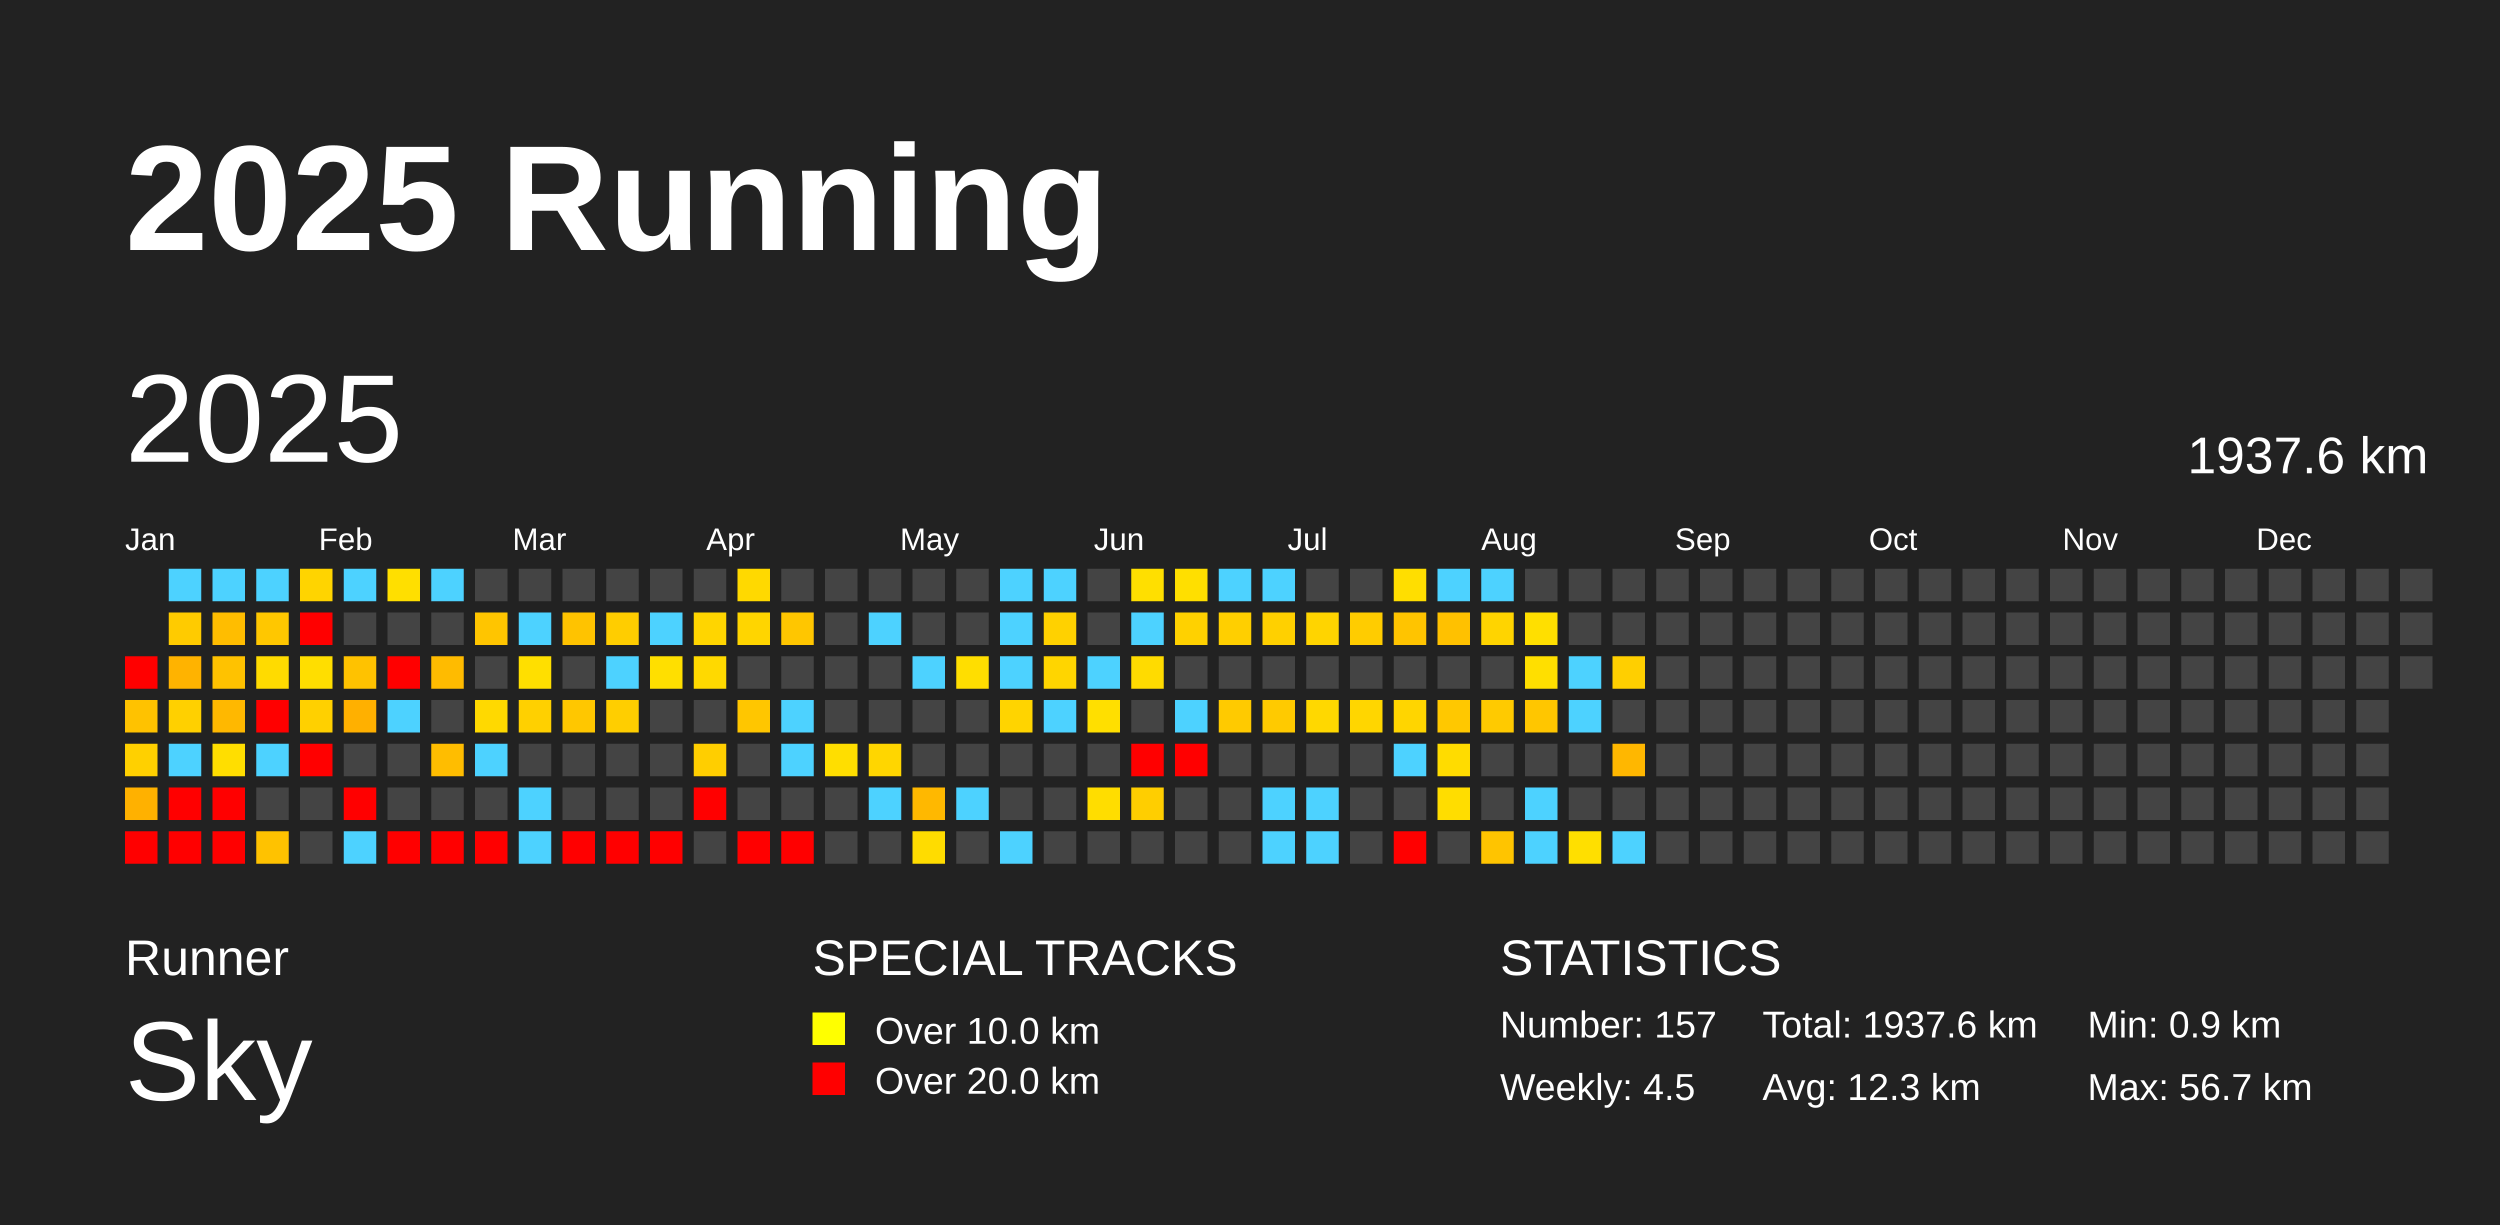
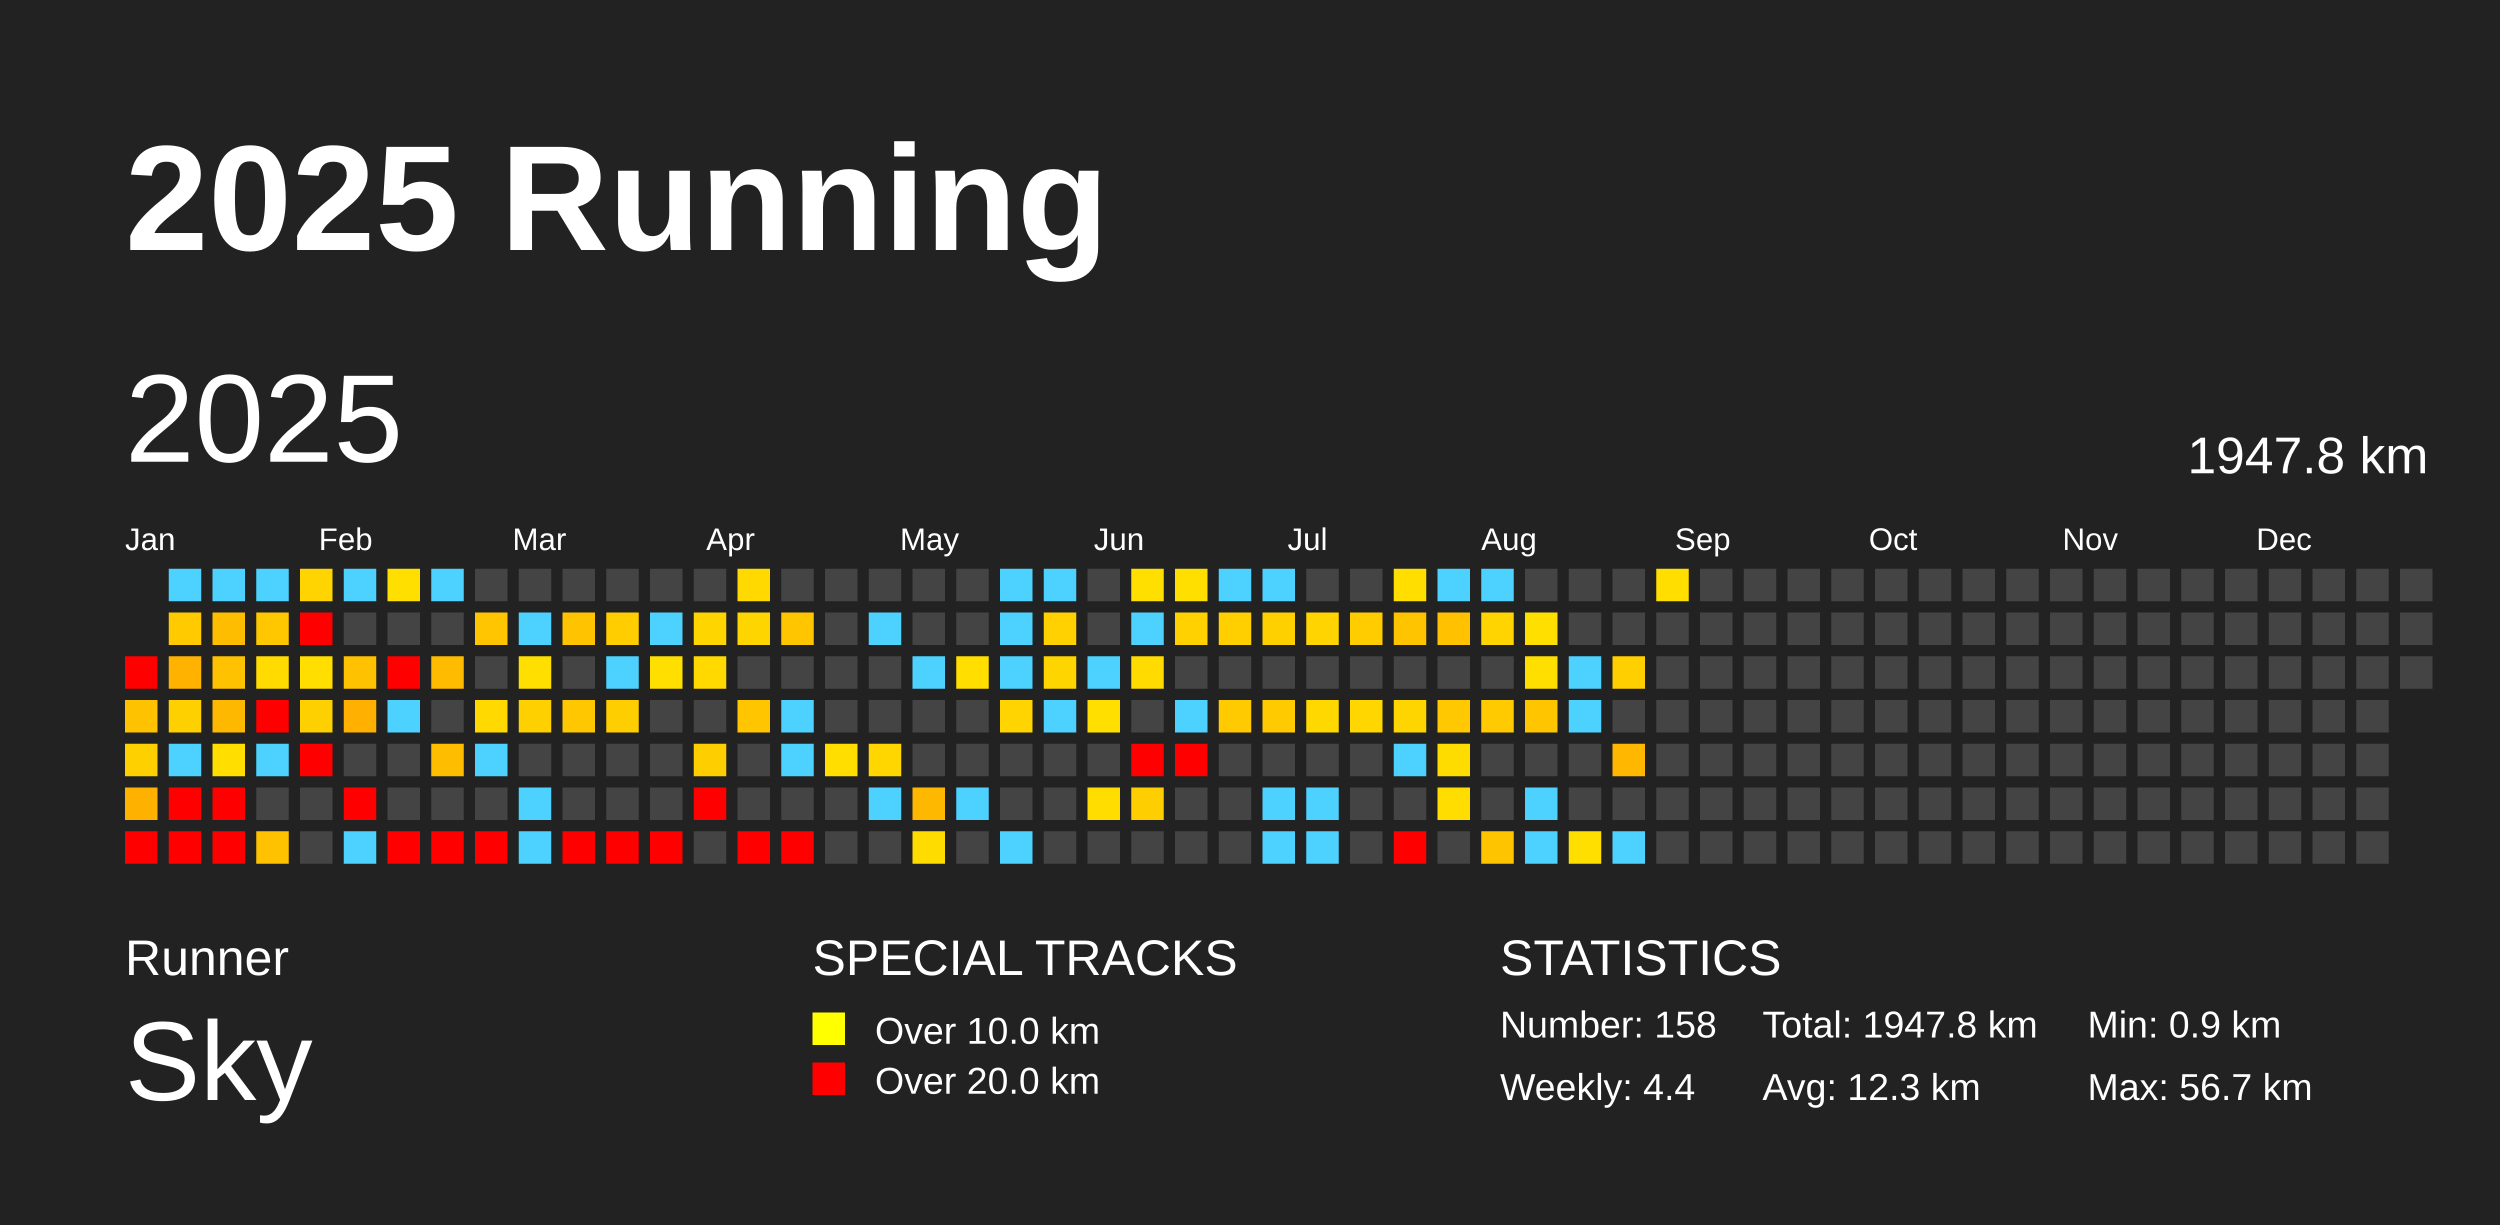
<svg xmlns="http://www.w3.org/2000/svg" baseProfile="full" height="98mm" version="1.1" viewBox="0,0,200,98" width="200mm">
  <defs />
  <rect fill="#222222" height="98" width="200" x="0" y="0" />
  <text fill="#FFFFFF" style="font-size:12px; font-family:Arial; font-weight:bold;" x="10" y="20">2025 Running</text>
  <text fill="#FFFFFF" style="font-size:4px; font-family:Arial" x="10" y="78">Runner</text>
  <text fill="#FFFFFF" style="font-size:9px; font-family:Arial" x="10" y="88">Sky</text>
  <text fill="#FFFFFF" style="font-size:4px; font-family:Arial" x="65" y="78">SPECIAL TRACKS</text>
  <rect fill="yellow" height="2.6" width="2.6" x="65" y="81" />
  <text fill="#FFFFFF" style="font-size:3px; font-family:Arial" x="70" y="83.5">Over 10.0 km</text>
  <rect fill="red" height="2.6" width="2.6" x="65" y="85" />
  <text fill="#FFFFFF" style="font-size:3px; font-family:Arial" x="70" y="87.5">Over 20.0 km</text>
  <text fill="#FFFFFF" style="font-size:4px; font-family:Arial" x="120" y="78">STATISTICS</text>
-   <text fill="#FFFFFF" style="font-size:3px; font-family:Arial" x="120" y="83">Number: 157</text>
-   <text fill="#FFFFFF" style="font-size:3px; font-family:Arial" x="120" y="88">Weekly: 4.5</text>
-   <text fill="#FFFFFF" style="font-size:3px; font-family:Arial" x="141" y="83">Total: 1937.6 km</text>
+   <text fill="#FFFFFF" style="font-size:3px; font-family:Arial" x="120" y="83">Number: 158</text>
+   <text fill="#FFFFFF" style="font-size:3px; font-family:Arial" x="120" y="88">Weekly: 4.4</text>
+   <text fill="#FFFFFF" style="font-size:3px; font-family:Arial" x="141" y="83">Total: 1947.8 km</text>
  <text fill="#FFFFFF" style="font-size:3px; font-family:Arial" x="141" y="88">Avg: 12.3 km</text>
  <text fill="#FFFFFF" style="font-size:3px; font-family:Arial" x="167" y="83">Min: 0.9 km</text>
  <text fill="#FFFFFF" style="font-size:3px; font-family:Arial" x="167" y="88">Max: 56.7 km</text>
  <text dominant-baseline="hanging" fill="#FFFFFF" style="font-size:10.0px; font-family:Arial;" x="10" y="30">2025</text>
-   <text dominant-baseline="hanging" fill="#FFFFFF" style="font-size:4.125px; font-family:Arial;" x="175" y="35">1937.6 km</text>
+   <text dominant-baseline="hanging" fill="#FFFFFF" style="font-size:4.125px; font-family:Arial;" x="175" y="35">1947.8 km</text>
  <text fill="#FFFFFF" style="font-size:2.5px; font-family:Arial" x="10.0" y="44">Jan</text>
  <text fill="#FFFFFF" style="font-size:2.5px; font-family:Arial" x="25.5" y="44">Feb</text>
  <text fill="#FFFFFF" style="font-size:2.5px; font-family:Arial" x="41.0" y="44">Mar</text>
  <text fill="#FFFFFF" style="font-size:2.5px; font-family:Arial" x="56.5" y="44">Apr</text>
  <text fill="#FFFFFF" style="font-size:2.5px; font-family:Arial" x="72.0" y="44">May</text>
  <text fill="#FFFFFF" style="font-size:2.5px; font-family:Arial" x="87.5" y="44">Jun</text>
  <text fill="#FFFFFF" style="font-size:2.5px; font-family:Arial" x="103.0" y="44">Jul</text>
  <text fill="#FFFFFF" style="font-size:2.5px; font-family:Arial" x="118.5" y="44">Aug</text>
  <text fill="#FFFFFF" style="font-size:2.5px; font-family:Arial" x="134.0" y="44">Sep</text>
  <text fill="#FFFFFF" style="font-size:2.5px; font-family:Arial" x="149.5" y="44">Oct</text>
  <text fill="#FFFFFF" style="font-size:2.5px; font-family:Arial" x="165.0" y="44">Nov</text>
  <text fill="#FFFFFF" style="font-size:2.5px; font-family:Arial" x="180.5" y="44">Dec</text>
  <rect fill="red" height="2.6" width="2.6" x="10.0" y="52.5" />
  <rect fill="#ffc200" height="2.6" width="2.6" x="10.0" y="56.0" />
  <rect fill="#ffd000" height="2.6" width="2.6" x="10.0" y="59.5" />
  <rect fill="#ffb100" height="2.6" width="2.6" x="10.0" y="63.0" />
  <rect fill="red" height="2.6" width="2.6" x="10.0" y="66.5" />
  <rect fill="#4dd2ff" height="2.6" width="2.6" x="13.5" y="45.5" />
  <rect fill="#ffcb00" height="2.6" width="2.6" x="13.5" y="49.0" />
  <rect fill="#ffb300" height="2.6" width="2.6" x="13.5" y="52.5" />
  <rect fill="#ffd000" height="2.6" width="2.6" x="13.5" y="56.0" />
  <rect fill="#4dd2ff" height="2.6" width="2.6" x="13.5" y="59.5" />
  <rect fill="red" height="2.6" width="2.6" x="13.5" y="63.0" />
  <rect fill="red" height="2.6" width="2.6" x="13.5" y="66.5" />
  <rect fill="#4dd2ff" height="2.6" width="2.6" x="17.0" y="45.5" />
  <rect fill="#ffbd00" height="2.6" width="2.6" x="17.0" y="49.0" />
  <rect fill="#ffc200" height="2.6" width="2.6" x="17.0" y="52.5" />
  <rect fill="#ffb800" height="2.6" width="2.6" x="17.0" y="56.0" />
  <rect fill="#ffde00" height="2.6" width="2.6" x="17.0" y="59.5" />
  <rect fill="red" height="2.6" width="2.6" x="17.0" y="63.0" />
  <rect fill="red" height="2.6" width="2.6" x="17.0" y="66.5" />
  <rect fill="#4dd2ff" height="2.6" width="2.6" x="20.5" y="45.5" />
  <rect fill="#ffc700" height="2.6" width="2.6" x="20.5" y="49.0" />
  <rect fill="#ffdb00" height="2.6" width="2.6" x="20.5" y="52.5" />
  <rect fill="red" height="2.6" width="2.6" x="20.5" y="56.0" />
  <rect fill="#4dd2ff" height="2.6" width="2.6" x="20.5" y="59.5" />
  <rect fill="#444444" height="2.6" width="2.6" x="20.5" y="63.0" />
  <rect fill="#ffc200" height="2.6" width="2.6" x="20.5" y="66.5" />
  <rect fill="#ffd400" height="2.6" width="2.6" x="24.0" y="45.5" />
  <rect fill="red" height="2.6" width="2.6" x="24.0" y="49.0" />
  <rect fill="#ffde00" height="2.6" width="2.6" x="24.0" y="52.5" />
  <rect fill="#ffd000" height="2.6" width="2.6" x="24.0" y="56.0" />
  <rect fill="red" height="2.6" width="2.6" x="24.0" y="59.5" />
  <rect fill="#444444" height="2.6" width="2.6" x="24.0" y="63.0" />
  <rect fill="#444444" height="2.6" width="2.6" x="24.0" y="66.5" />
  <rect fill="#4dd2ff" height="2.6" width="2.6" x="27.5" y="45.5" />
  <rect fill="#444444" height="2.6" width="2.6" x="27.5" y="49.0" />
  <rect fill="#ffc200" height="2.6" width="2.6" x="27.5" y="52.5" />
  <rect fill="#ffb000" height="2.6" width="2.6" x="27.5" y="56.0" />
  <rect fill="#444444" height="2.6" width="2.6" x="27.5" y="59.5" />
  <rect fill="red" height="2.6" width="2.6" x="27.5" y="63.0" />
  <rect fill="#4dd2ff" height="2.6" width="2.6" x="27.5" y="66.5" />
  <rect fill="#ffdf00" height="2.6" width="2.6" x="31.0" y="45.5" />
  <rect fill="#444444" height="2.6" width="2.6" x="31.0" y="49.0" />
  <rect fill="red" height="2.6" width="2.6" x="31.0" y="52.5" />
  <rect fill="#4dd2ff" height="2.6" width="2.6" x="31.0" y="56.0" />
  <rect fill="#444444" height="2.6" width="2.6" x="31.0" y="59.5" />
  <rect fill="#444444" height="2.6" width="2.6" x="31.0" y="63.0" />
  <rect fill="red" height="2.6" width="2.6" x="31.0" y="66.5" />
  <rect fill="#4dd2ff" height="2.6" width="2.6" x="34.5" y="45.5" />
  <rect fill="#444444" height="2.6" width="2.6" x="34.5" y="49.0" />
  <rect fill="#ffbb00" height="2.6" width="2.6" x="34.5" y="52.5" />
  <rect fill="#444444" height="2.6" width="2.6" x="34.5" y="56.0" />
  <rect fill="#ffbd00" height="2.6" width="2.6" x="34.5" y="59.5" />
  <rect fill="#444444" height="2.6" width="2.6" x="34.5" y="63.0" />
  <rect fill="red" height="2.6" width="2.6" x="34.5" y="66.5" />
  <rect fill="#444444" height="2.6" width="2.6" x="38.0" y="45.5" />
  <rect fill="#ffc500" height="2.6" width="2.6" x="38.0" y="49.0" />
  <rect fill="#444444" height="2.6" width="2.6" x="38.0" y="52.5" />
  <rect fill="#ffd900" height="2.6" width="2.6" x="38.0" y="56.0" />
  <rect fill="#4dd2ff" height="2.6" width="2.6" x="38.0" y="59.5" />
  <rect fill="#444444" height="2.6" width="2.6" x="38.0" y="63.0" />
  <rect fill="red" height="2.6" width="2.6" x="38.0" y="66.5" />
  <rect fill="#444444" height="2.6" width="2.6" x="41.5" y="45.5" />
  <rect fill="#4dd2ff" height="2.6" width="2.6" x="41.5" y="49.0" />
  <rect fill="#ffdf00" height="2.6" width="2.6" x="41.5" y="52.5" />
  <rect fill="#ffd000" height="2.6" width="2.6" x="41.5" y="56.0" />
  <rect fill="#444444" height="2.6" width="2.6" x="41.5" y="59.5" />
  <rect fill="#4dd2ff" height="2.6" width="2.6" x="41.5" y="63.0" />
  <rect fill="#4dd2ff" height="2.6" width="2.6" x="41.5" y="66.5" />
  <rect fill="#444444" height="2.6" width="2.6" x="45.0" y="45.5" />
  <rect fill="#ffc300" height="2.6" width="2.6" x="45.0" y="49.0" />
  <rect fill="#444444" height="2.6" width="2.6" x="45.0" y="52.5" />
  <rect fill="#ffc700" height="2.6" width="2.6" x="45.0" y="56.0" />
  <rect fill="#444444" height="2.6" width="2.6" x="45.0" y="59.5" />
  <rect fill="#444444" height="2.6" width="2.6" x="45.0" y="63.0" />
  <rect fill="red" height="2.6" width="2.6" x="45.0" y="66.5" />
  <rect fill="#444444" height="2.6" width="2.6" x="48.5" y="45.5" />
  <rect fill="#ffcd00" height="2.6" width="2.6" x="48.5" y="49.0" />
  <rect fill="#4dd2ff" height="2.6" width="2.6" x="48.5" y="52.5" />
  <rect fill="#ffce00" height="2.6" width="2.6" x="48.5" y="56.0" />
  <rect fill="#444444" height="2.6" width="2.6" x="48.5" y="59.5" />
  <rect fill="#444444" height="2.6" width="2.6" x="48.5" y="63.0" />
  <rect fill="red" height="2.6" width="2.6" x="48.5" y="66.5" />
  <rect fill="#444444" height="2.6" width="2.6" x="52.0" y="45.5" />
  <rect fill="#4dd2ff" height="2.6" width="2.6" x="52.0" y="49.0" />
  <rect fill="#ffdf00" height="2.6" width="2.6" x="52.0" y="52.5" />
  <rect fill="#444444" height="2.6" width="2.6" x="52.0" y="56.0" />
  <rect fill="#444444" height="2.6" width="2.6" x="52.0" y="59.5" />
  <rect fill="#444444" height="2.6" width="2.6" x="52.0" y="63.0" />
  <rect fill="red" height="2.6" width="2.6" x="52.0" y="66.5" />
  <rect fill="#444444" height="2.6" width="2.6" x="55.5" y="45.5" />
  <rect fill="#ffd500" height="2.6" width="2.6" x="55.5" y="49.0" />
  <rect fill="#ffd900" height="2.6" width="2.6" x="55.5" y="52.5" />
  <rect fill="#444444" height="2.6" width="2.6" x="55.5" y="56.0" />
  <rect fill="#ffce00" height="2.6" width="2.6" x="55.5" y="59.5" />
  <rect fill="red" height="2.6" width="2.6" x="55.5" y="63.0" />
  <rect fill="#444444" height="2.6" width="2.6" x="55.5" y="66.5" />
  <rect fill="#ffd900" height="2.6" width="2.6" x="59.0" y="45.5" />
  <rect fill="#ffd500" height="2.6" width="2.6" x="59.0" y="49.0" />
  <rect fill="#444444" height="2.6" width="2.6" x="59.0" y="52.5" />
  <rect fill="#ffc600" height="2.6" width="2.6" x="59.0" y="56.0" />
  <rect fill="#444444" height="2.6" width="2.6" x="59.0" y="59.5" />
  <rect fill="#444444" height="2.6" width="2.6" x="59.0" y="63.0" />
  <rect fill="red" height="2.6" width="2.6" x="59.0" y="66.5" />
  <rect fill="#444444" height="2.6" width="2.6" x="62.5" y="45.5" />
  <rect fill="#ffc600" height="2.6" width="2.6" x="62.5" y="49.0" />
  <rect fill="#444444" height="2.6" width="2.6" x="62.5" y="52.5" />
  <rect fill="#4dd2ff" height="2.6" width="2.6" x="62.5" y="56.0" />
  <rect fill="#4dd2ff" height="2.6" width="2.6" x="62.5" y="59.5" />
  <rect fill="#444444" height="2.6" width="2.6" x="62.5" y="63.0" />
  <rect fill="red" height="2.6" width="2.6" x="62.5" y="66.5" />
  <rect fill="#444444" height="2.6" width="2.6" x="66.0" y="45.5" />
  <rect fill="#444444" height="2.6" width="2.6" x="66.0" y="49.0" />
  <rect fill="#444444" height="2.6" width="2.6" x="66.0" y="52.5" />
  <rect fill="#444444" height="2.6" width="2.6" x="66.0" y="56.0" />
  <rect fill="#ffde00" height="2.6" width="2.6" x="66.0" y="59.5" />
  <rect fill="#444444" height="2.6" width="2.6" x="66.0" y="63.0" />
  <rect fill="#444444" height="2.6" width="2.6" x="66.0" y="66.5" />
  <rect fill="#444444" height="2.6" width="2.6" x="69.5" y="45.5" />
  <rect fill="#4dd2ff" height="2.6" width="2.6" x="69.5" y="49.0" />
  <rect fill="#444444" height="2.6" width="2.6" x="69.5" y="52.5" />
  <rect fill="#444444" height="2.6" width="2.6" x="69.5" y="56.0" />
  <rect fill="#ffd600" height="2.6" width="2.6" x="69.5" y="59.5" />
  <rect fill="#4dd2ff" height="2.6" width="2.6" x="69.5" y="63.0" />
  <rect fill="#444444" height="2.6" width="2.6" x="69.5" y="66.5" />
  <rect fill="#444444" height="2.6" width="2.6" x="73.0" y="45.5" />
  <rect fill="#444444" height="2.6" width="2.6" x="73.0" y="49.0" />
  <rect fill="#4dd2ff" height="2.6" width="2.6" x="73.0" y="52.5" />
  <rect fill="#444444" height="2.6" width="2.6" x="73.0" y="56.0" />
  <rect fill="#444444" height="2.6" width="2.6" x="73.0" y="59.5" />
  <rect fill="#ffb800" height="2.6" width="2.6" x="73.0" y="63.0" />
  <rect fill="#ffdc00" height="2.6" width="2.6" x="73.0" y="66.5" />
  <rect fill="#444444" height="2.6" width="2.6" x="76.5" y="45.5" />
  <rect fill="#444444" height="2.6" width="2.6" x="76.5" y="49.0" />
  <rect fill="#ffde00" height="2.6" width="2.6" x="76.5" y="52.5" />
  <rect fill="#444444" height="2.6" width="2.6" x="76.5" y="56.0" />
  <rect fill="#444444" height="2.6" width="2.6" x="76.5" y="59.5" />
  <rect fill="#4dd2ff" height="2.6" width="2.6" x="76.5" y="63.0" />
  <rect fill="#444444" height="2.6" width="2.6" x="76.5" y="66.5" />
  <rect fill="#4dd2ff" height="2.6" width="2.6" x="80.0" y="45.5" />
  <rect fill="#4dd2ff" height="2.6" width="2.6" x="80.0" y="49.0" />
  <rect fill="#4dd2ff" height="2.6" width="2.6" x="80.0" y="52.5" />
  <rect fill="#ffd400" height="2.6" width="2.6" x="80.0" y="56.0" />
  <rect fill="#444444" height="2.6" width="2.6" x="80.0" y="59.5" />
  <rect fill="#444444" height="2.6" width="2.6" x="80.0" y="63.0" />
  <rect fill="#4dd2ff" height="2.6" width="2.6" x="80.0" y="66.5" />
  <rect fill="#4dd2ff" height="2.6" width="2.6" x="83.5" y="45.5" />
  <rect fill="#ffd100" height="2.6" width="2.6" x="83.5" y="49.0" />
  <rect fill="#ffd500" height="2.6" width="2.6" x="83.5" y="52.5" />
  <rect fill="#4dd2ff" height="2.6" width="2.6" x="83.5" y="56.0" />
  <rect fill="#444444" height="2.6" width="2.6" x="83.5" y="59.5" />
  <rect fill="#444444" height="2.6" width="2.6" x="83.5" y="63.0" />
  <rect fill="#444444" height="2.6" width="2.6" x="83.5" y="66.5" />
  <rect fill="#444444" height="2.6" width="2.6" x="87.0" y="45.5" />
  <rect fill="#444444" height="2.6" width="2.6" x="87.0" y="49.0" />
  <rect fill="#4dd2ff" height="2.6" width="2.6" x="87.0" y="52.5" />
  <rect fill="#ffdf00" height="2.6" width="2.6" x="87.0" y="56.0" />
  <rect fill="#444444" height="2.6" width="2.6" x="87.0" y="59.5" />
  <rect fill="#ffdd00" height="2.6" width="2.6" x="87.0" y="63.0" />
  <rect fill="#444444" height="2.6" width="2.6" x="87.0" y="66.5" />
  <rect fill="#ffdf00" height="2.6" width="2.6" x="90.5" y="45.5" />
  <rect fill="#4dd2ff" height="2.6" width="2.6" x="90.5" y="49.0" />
  <rect fill="#ffdb00" height="2.6" width="2.6" x="90.5" y="52.5" />
  <rect fill="#444444" height="2.6" width="2.6" x="90.5" y="56.0" />
  <rect fill="red" height="2.6" width="2.6" x="90.5" y="59.5" />
  <rect fill="#ffce00" height="2.6" width="2.6" x="90.5" y="63.0" />
  <rect fill="#444444" height="2.6" width="2.6" x="90.5" y="66.5" />
  <rect fill="#ffdf00" height="2.6" width="2.6" x="94.0" y="45.5" />
  <rect fill="#ffd100" height="2.6" width="2.6" x="94.0" y="49.0" />
  <rect fill="#444444" height="2.6" width="2.6" x="94.0" y="52.5" />
  <rect fill="#4dd2ff" height="2.6" width="2.6" x="94.0" y="56.0" />
  <rect fill="red" height="2.6" width="2.6" x="94.0" y="59.5" />
  <rect fill="#444444" height="2.6" width="2.6" x="94.0" y="63.0" />
  <rect fill="#444444" height="2.6" width="2.6" x="94.0" y="66.5" />
  <rect fill="#4dd2ff" height="2.6" width="2.6" x="97.5" y="45.5" />
  <rect fill="#ffcf00" height="2.6" width="2.6" x="97.5" y="49.0" />
  <rect fill="#444444" height="2.6" width="2.6" x="97.5" y="52.5" />
  <rect fill="#ffca00" height="2.6" width="2.6" x="97.5" y="56.0" />
  <rect fill="#444444" height="2.6" width="2.6" x="97.5" y="59.5" />
  <rect fill="#444444" height="2.6" width="2.6" x="97.5" y="63.0" />
  <rect fill="#444444" height="2.6" width="2.6" x="97.5" y="66.5" />
  <rect fill="#4dd2ff" height="2.6" width="2.6" x="101.0" y="45.5" />
  <rect fill="#ffd000" height="2.6" width="2.6" x="101.0" y="49.0" />
  <rect fill="#444444" height="2.6" width="2.6" x="101.0" y="52.5" />
  <rect fill="#ffca00" height="2.6" width="2.6" x="101.0" y="56.0" />
  <rect fill="#444444" height="2.6" width="2.6" x="101.0" y="59.5" />
  <rect fill="#4dd2ff" height="2.6" width="2.6" x="101.0" y="63.0" />
  <rect fill="#4dd2ff" height="2.6" width="2.6" x="101.0" y="66.5" />
  <rect fill="#444444" height="2.6" width="2.6" x="104.5" y="45.5" />
  <rect fill="#ffd400" height="2.6" width="2.6" x="104.5" y="49.0" />
  <rect fill="#444444" height="2.6" width="2.6" x="104.5" y="52.5" />
  <rect fill="#ffd800" height="2.6" width="2.6" x="104.5" y="56.0" />
  <rect fill="#444444" height="2.6" width="2.6" x="104.5" y="59.5" />
  <rect fill="#4dd2ff" height="2.6" width="2.6" x="104.5" y="63.0" />
  <rect fill="#4dd2ff" height="2.6" width="2.6" x="104.5" y="66.5" />
  <rect fill="#444444" height="2.6" width="2.6" x="108.0" y="45.5" />
  <rect fill="#ffcc00" height="2.6" width="2.6" x="108.0" y="49.0" />
  <rect fill="#444444" height="2.6" width="2.6" x="108.0" y="52.5" />
  <rect fill="#ffd600" height="2.6" width="2.6" x="108.0" y="56.0" />
  <rect fill="#444444" height="2.6" width="2.6" x="108.0" y="59.5" />
  <rect fill="#444444" height="2.6" width="2.6" x="108.0" y="63.0" />
  <rect fill="#444444" height="2.6" width="2.6" x="108.0" y="66.5" />
  <rect fill="#ffde00" height="2.6" width="2.6" x="111.5" y="45.5" />
  <rect fill="#ffc400" height="2.6" width="2.6" x="111.5" y="49.0" />
  <rect fill="#444444" height="2.6" width="2.6" x="111.5" y="52.5" />
  <rect fill="#ffd500" height="2.6" width="2.6" x="111.5" y="56.0" />
  <rect fill="#4dd2ff" height="2.6" width="2.6" x="111.5" y="59.5" />
  <rect fill="#444444" height="2.6" width="2.6" x="111.5" y="63.0" />
  <rect fill="red" height="2.6" width="2.6" x="111.5" y="66.5" />
  <rect fill="#4dd2ff" height="2.6" width="2.6" x="115.0" y="45.5" />
  <rect fill="#ffc100" height="2.6" width="2.6" x="115.0" y="49.0" />
  <rect fill="#444444" height="2.6" width="2.6" x="115.0" y="52.5" />
  <rect fill="#ffc800" height="2.6" width="2.6" x="115.0" y="56.0" />
  <rect fill="#ffdc00" height="2.6" width="2.6" x="115.0" y="59.5" />
  <rect fill="#ffdd00" height="2.6" width="2.6" x="115.0" y="63.0" />
  <rect fill="#444444" height="2.6" width="2.6" x="115.0" y="66.5" />
  <rect fill="#4dd2ff" height="2.6" width="2.6" x="118.5" y="45.5" />
  <rect fill="#ffd400" height="2.6" width="2.6" x="118.5" y="49.0" />
  <rect fill="#444444" height="2.6" width="2.6" x="118.5" y="52.5" />
  <rect fill="#ffca00" height="2.6" width="2.6" x="118.5" y="56.0" />
  <rect fill="#444444" height="2.6" width="2.6" x="118.5" y="59.5" />
  <rect fill="#444444" height="2.6" width="2.6" x="118.5" y="63.0" />
  <rect fill="#ffc400" height="2.6" width="2.6" x="118.5" y="66.5" />
  <rect fill="#444444" height="2.6" width="2.6" x="122.0" y="45.5" />
  <rect fill="#ffdf00" height="2.6" width="2.6" x="122.0" y="49.0" />
  <rect fill="#ffdf00" height="2.6" width="2.6" x="122.0" y="52.5" />
  <rect fill="#ffc600" height="2.6" width="2.6" x="122.0" y="56.0" />
  <rect fill="#444444" height="2.6" width="2.6" x="122.0" y="59.5" />
  <rect fill="#4dd2ff" height="2.6" width="2.6" x="122.0" y="63.0" />
  <rect fill="#4dd2ff" height="2.6" width="2.6" x="122.0" y="66.5" />
  <rect fill="#444444" height="2.6" width="2.6" x="125.5" y="45.5" />
  <rect fill="#444444" height="2.6" width="2.6" x="125.5" y="49.0" />
  <rect fill="#4dd2ff" height="2.6" width="2.6" x="125.5" y="52.5" />
  <rect fill="#4dd2ff" height="2.6" width="2.6" x="125.5" y="56.0" />
  <rect fill="#444444" height="2.6" width="2.6" x="125.5" y="59.5" />
  <rect fill="#444444" height="2.6" width="2.6" x="125.5" y="63.0" />
  <rect fill="#ffdf00" height="2.6" width="2.6" x="125.5" y="66.5" />
  <rect fill="#444444" height="2.6" width="2.6" x="129.0" y="45.5" />
  <rect fill="#444444" height="2.6" width="2.6" x="129.0" y="49.0" />
  <rect fill="#ffcf00" height="2.6" width="2.6" x="129.0" y="52.5" />
  <rect fill="#444444" height="2.6" width="2.6" x="129.0" y="56.0" />
  <rect fill="#ffb700" height="2.6" width="2.6" x="129.0" y="59.5" />
  <rect fill="#444444" height="2.6" width="2.6" x="129.0" y="63.0" />
  <rect fill="#4dd2ff" height="2.6" width="2.6" x="129.0" y="66.5" />
-   <rect fill="#444444" height="2.6" width="2.6" x="132.5" y="45.5" />
+   <rect fill="#ffde00" height="2.6" width="2.6" x="132.5" y="45.5" />
  <rect fill="#444444" height="2.6" width="2.6" x="132.5" y="49.0" />
  <rect fill="#444444" height="2.6" width="2.6" x="132.5" y="52.5" />
  <rect fill="#444444" height="2.6" width="2.6" x="132.5" y="56.0" />
  <rect fill="#444444" height="2.6" width="2.6" x="132.5" y="59.5" />
  <rect fill="#444444" height="2.6" width="2.6" x="132.5" y="63.0" />
  <rect fill="#444444" height="2.6" width="2.6" x="132.5" y="66.5" />
  <rect fill="#444444" height="2.6" width="2.6" x="136.0" y="45.5" />
  <rect fill="#444444" height="2.6" width="2.6" x="136.0" y="49.0" />
  <rect fill="#444444" height="2.6" width="2.6" x="136.0" y="52.5" />
  <rect fill="#444444" height="2.6" width="2.6" x="136.0" y="56.0" />
  <rect fill="#444444" height="2.6" width="2.6" x="136.0" y="59.5" />
  <rect fill="#444444" height="2.6" width="2.6" x="136.0" y="63.0" />
  <rect fill="#444444" height="2.6" width="2.6" x="136.0" y="66.5" />
  <rect fill="#444444" height="2.6" width="2.6" x="139.5" y="45.5" />
  <rect fill="#444444" height="2.6" width="2.6" x="139.5" y="49.0" />
  <rect fill="#444444" height="2.6" width="2.6" x="139.5" y="52.5" />
  <rect fill="#444444" height="2.6" width="2.6" x="139.5" y="56.0" />
  <rect fill="#444444" height="2.6" width="2.6" x="139.5" y="59.5" />
  <rect fill="#444444" height="2.6" width="2.6" x="139.5" y="63.0" />
  <rect fill="#444444" height="2.6" width="2.6" x="139.5" y="66.5" />
  <rect fill="#444444" height="2.6" width="2.6" x="143.0" y="45.5" />
  <rect fill="#444444" height="2.6" width="2.6" x="143.0" y="49.0" />
  <rect fill="#444444" height="2.6" width="2.6" x="143.0" y="52.5" />
  <rect fill="#444444" height="2.6" width="2.6" x="143.0" y="56.0" />
  <rect fill="#444444" height="2.6" width="2.6" x="143.0" y="59.5" />
  <rect fill="#444444" height="2.6" width="2.6" x="143.0" y="63.0" />
  <rect fill="#444444" height="2.6" width="2.6" x="143.0" y="66.5" />
  <rect fill="#444444" height="2.6" width="2.6" x="146.5" y="45.5" />
  <rect fill="#444444" height="2.6" width="2.6" x="146.5" y="49.0" />
  <rect fill="#444444" height="2.6" width="2.6" x="146.5" y="52.5" />
  <rect fill="#444444" height="2.6" width="2.6" x="146.5" y="56.0" />
  <rect fill="#444444" height="2.6" width="2.6" x="146.5" y="59.5" />
  <rect fill="#444444" height="2.6" width="2.6" x="146.5" y="63.0" />
  <rect fill="#444444" height="2.6" width="2.6" x="146.5" y="66.5" />
  <rect fill="#444444" height="2.6" width="2.6" x="150.0" y="45.5" />
  <rect fill="#444444" height="2.6" width="2.6" x="150.0" y="49.0" />
  <rect fill="#444444" height="2.6" width="2.6" x="150.0" y="52.5" />
  <rect fill="#444444" height="2.6" width="2.6" x="150.0" y="56.0" />
  <rect fill="#444444" height="2.6" width="2.6" x="150.0" y="59.5" />
  <rect fill="#444444" height="2.6" width="2.6" x="150.0" y="63.0" />
  <rect fill="#444444" height="2.6" width="2.6" x="150.0" y="66.5" />
  <rect fill="#444444" height="2.6" width="2.6" x="153.5" y="45.5" />
  <rect fill="#444444" height="2.6" width="2.6" x="153.5" y="49.0" />
  <rect fill="#444444" height="2.6" width="2.6" x="153.5" y="52.5" />
  <rect fill="#444444" height="2.6" width="2.6" x="153.5" y="56.0" />
  <rect fill="#444444" height="2.6" width="2.6" x="153.5" y="59.5" />
  <rect fill="#444444" height="2.6" width="2.6" x="153.5" y="63.0" />
  <rect fill="#444444" height="2.6" width="2.6" x="153.5" y="66.5" />
  <rect fill="#444444" height="2.6" width="2.6" x="157.0" y="45.5" />
  <rect fill="#444444" height="2.6" width="2.6" x="157.0" y="49.0" />
  <rect fill="#444444" height="2.6" width="2.6" x="157.0" y="52.5" />
  <rect fill="#444444" height="2.6" width="2.6" x="157.0" y="56.0" />
  <rect fill="#444444" height="2.6" width="2.6" x="157.0" y="59.5" />
  <rect fill="#444444" height="2.6" width="2.6" x="157.0" y="63.0" />
  <rect fill="#444444" height="2.6" width="2.6" x="157.0" y="66.5" />
  <rect fill="#444444" height="2.6" width="2.6" x="160.5" y="45.5" />
  <rect fill="#444444" height="2.6" width="2.6" x="160.5" y="49.0" />
  <rect fill="#444444" height="2.6" width="2.6" x="160.5" y="52.5" />
  <rect fill="#444444" height="2.6" width="2.6" x="160.5" y="56.0" />
  <rect fill="#444444" height="2.6" width="2.6" x="160.5" y="59.5" />
  <rect fill="#444444" height="2.6" width="2.6" x="160.5" y="63.0" />
  <rect fill="#444444" height="2.6" width="2.6" x="160.5" y="66.5" />
  <rect fill="#444444" height="2.6" width="2.6" x="164.0" y="45.5" />
  <rect fill="#444444" height="2.6" width="2.6" x="164.0" y="49.0" />
  <rect fill="#444444" height="2.6" width="2.6" x="164.0" y="52.5" />
  <rect fill="#444444" height="2.6" width="2.6" x="164.0" y="56.0" />
  <rect fill="#444444" height="2.6" width="2.6" x="164.0" y="59.5" />
  <rect fill="#444444" height="2.6" width="2.6" x="164.0" y="63.0" />
  <rect fill="#444444" height="2.6" width="2.6" x="164.0" y="66.5" />
  <rect fill="#444444" height="2.6" width="2.6" x="167.5" y="45.5" />
  <rect fill="#444444" height="2.6" width="2.6" x="167.5" y="49.0" />
  <rect fill="#444444" height="2.6" width="2.6" x="167.5" y="52.5" />
  <rect fill="#444444" height="2.6" width="2.6" x="167.5" y="56.0" />
  <rect fill="#444444" height="2.6" width="2.6" x="167.5" y="59.5" />
  <rect fill="#444444" height="2.6" width="2.6" x="167.5" y="63.0" />
  <rect fill="#444444" height="2.6" width="2.6" x="167.5" y="66.5" />
  <rect fill="#444444" height="2.6" width="2.6" x="171.0" y="45.5" />
  <rect fill="#444444" height="2.6" width="2.6" x="171.0" y="49.0" />
  <rect fill="#444444" height="2.6" width="2.6" x="171.0" y="52.5" />
  <rect fill="#444444" height="2.6" width="2.6" x="171.0" y="56.0" />
  <rect fill="#444444" height="2.6" width="2.6" x="171.0" y="59.5" />
  <rect fill="#444444" height="2.6" width="2.6" x="171.0" y="63.0" />
  <rect fill="#444444" height="2.6" width="2.6" x="171.0" y="66.5" />
  <rect fill="#444444" height="2.6" width="2.6" x="174.5" y="45.5" />
  <rect fill="#444444" height="2.6" width="2.6" x="174.5" y="49.0" />
  <rect fill="#444444" height="2.6" width="2.6" x="174.5" y="52.5" />
  <rect fill="#444444" height="2.6" width="2.6" x="174.5" y="56.0" />
  <rect fill="#444444" height="2.6" width="2.6" x="174.5" y="59.5" />
  <rect fill="#444444" height="2.6" width="2.6" x="174.5" y="63.0" />
  <rect fill="#444444" height="2.6" width="2.6" x="174.5" y="66.5" />
  <rect fill="#444444" height="2.6" width="2.6" x="178.0" y="45.5" />
  <rect fill="#444444" height="2.6" width="2.6" x="178.0" y="49.0" />
  <rect fill="#444444" height="2.6" width="2.6" x="178.0" y="52.5" />
  <rect fill="#444444" height="2.6" width="2.6" x="178.0" y="56.0" />
  <rect fill="#444444" height="2.6" width="2.6" x="178.0" y="59.5" />
  <rect fill="#444444" height="2.6" width="2.6" x="178.0" y="63.0" />
  <rect fill="#444444" height="2.6" width="2.6" x="178.0" y="66.5" />
  <rect fill="#444444" height="2.6" width="2.6" x="181.5" y="45.5" />
  <rect fill="#444444" height="2.6" width="2.6" x="181.5" y="49.0" />
  <rect fill="#444444" height="2.6" width="2.6" x="181.5" y="52.5" />
  <rect fill="#444444" height="2.6" width="2.6" x="181.5" y="56.0" />
  <rect fill="#444444" height="2.6" width="2.6" x="181.5" y="59.5" />
  <rect fill="#444444" height="2.6" width="2.6" x="181.5" y="63.0" />
  <rect fill="#444444" height="2.6" width="2.6" x="181.5" y="66.5" />
  <rect fill="#444444" height="2.6" width="2.6" x="185.0" y="45.5" />
  <rect fill="#444444" height="2.6" width="2.6" x="185.0" y="49.0" />
  <rect fill="#444444" height="2.6" width="2.6" x="185.0" y="52.5" />
  <rect fill="#444444" height="2.6" width="2.6" x="185.0" y="56.0" />
  <rect fill="#444444" height="2.6" width="2.6" x="185.0" y="59.5" />
  <rect fill="#444444" height="2.6" width="2.6" x="185.0" y="63.0" />
  <rect fill="#444444" height="2.6" width="2.6" x="185.0" y="66.5" />
  <rect fill="#444444" height="2.6" width="2.6" x="188.5" y="45.5" />
  <rect fill="#444444" height="2.6" width="2.6" x="188.5" y="49.0" />
  <rect fill="#444444" height="2.6" width="2.6" x="188.5" y="52.5" />
  <rect fill="#444444" height="2.6" width="2.6" x="188.5" y="56.0" />
  <rect fill="#444444" height="2.6" width="2.6" x="188.5" y="59.5" />
  <rect fill="#444444" height="2.6" width="2.6" x="188.5" y="63.0" />
  <rect fill="#444444" height="2.6" width="2.6" x="188.5" y="66.5" />
  <rect fill="#444444" height="2.6" width="2.6" x="192.0" y="45.5" />
  <rect fill="#444444" height="2.6" width="2.6" x="192.0" y="49.0" />
  <rect fill="#444444" height="2.6" width="2.6" x="192.0" y="52.5" />
</svg>
